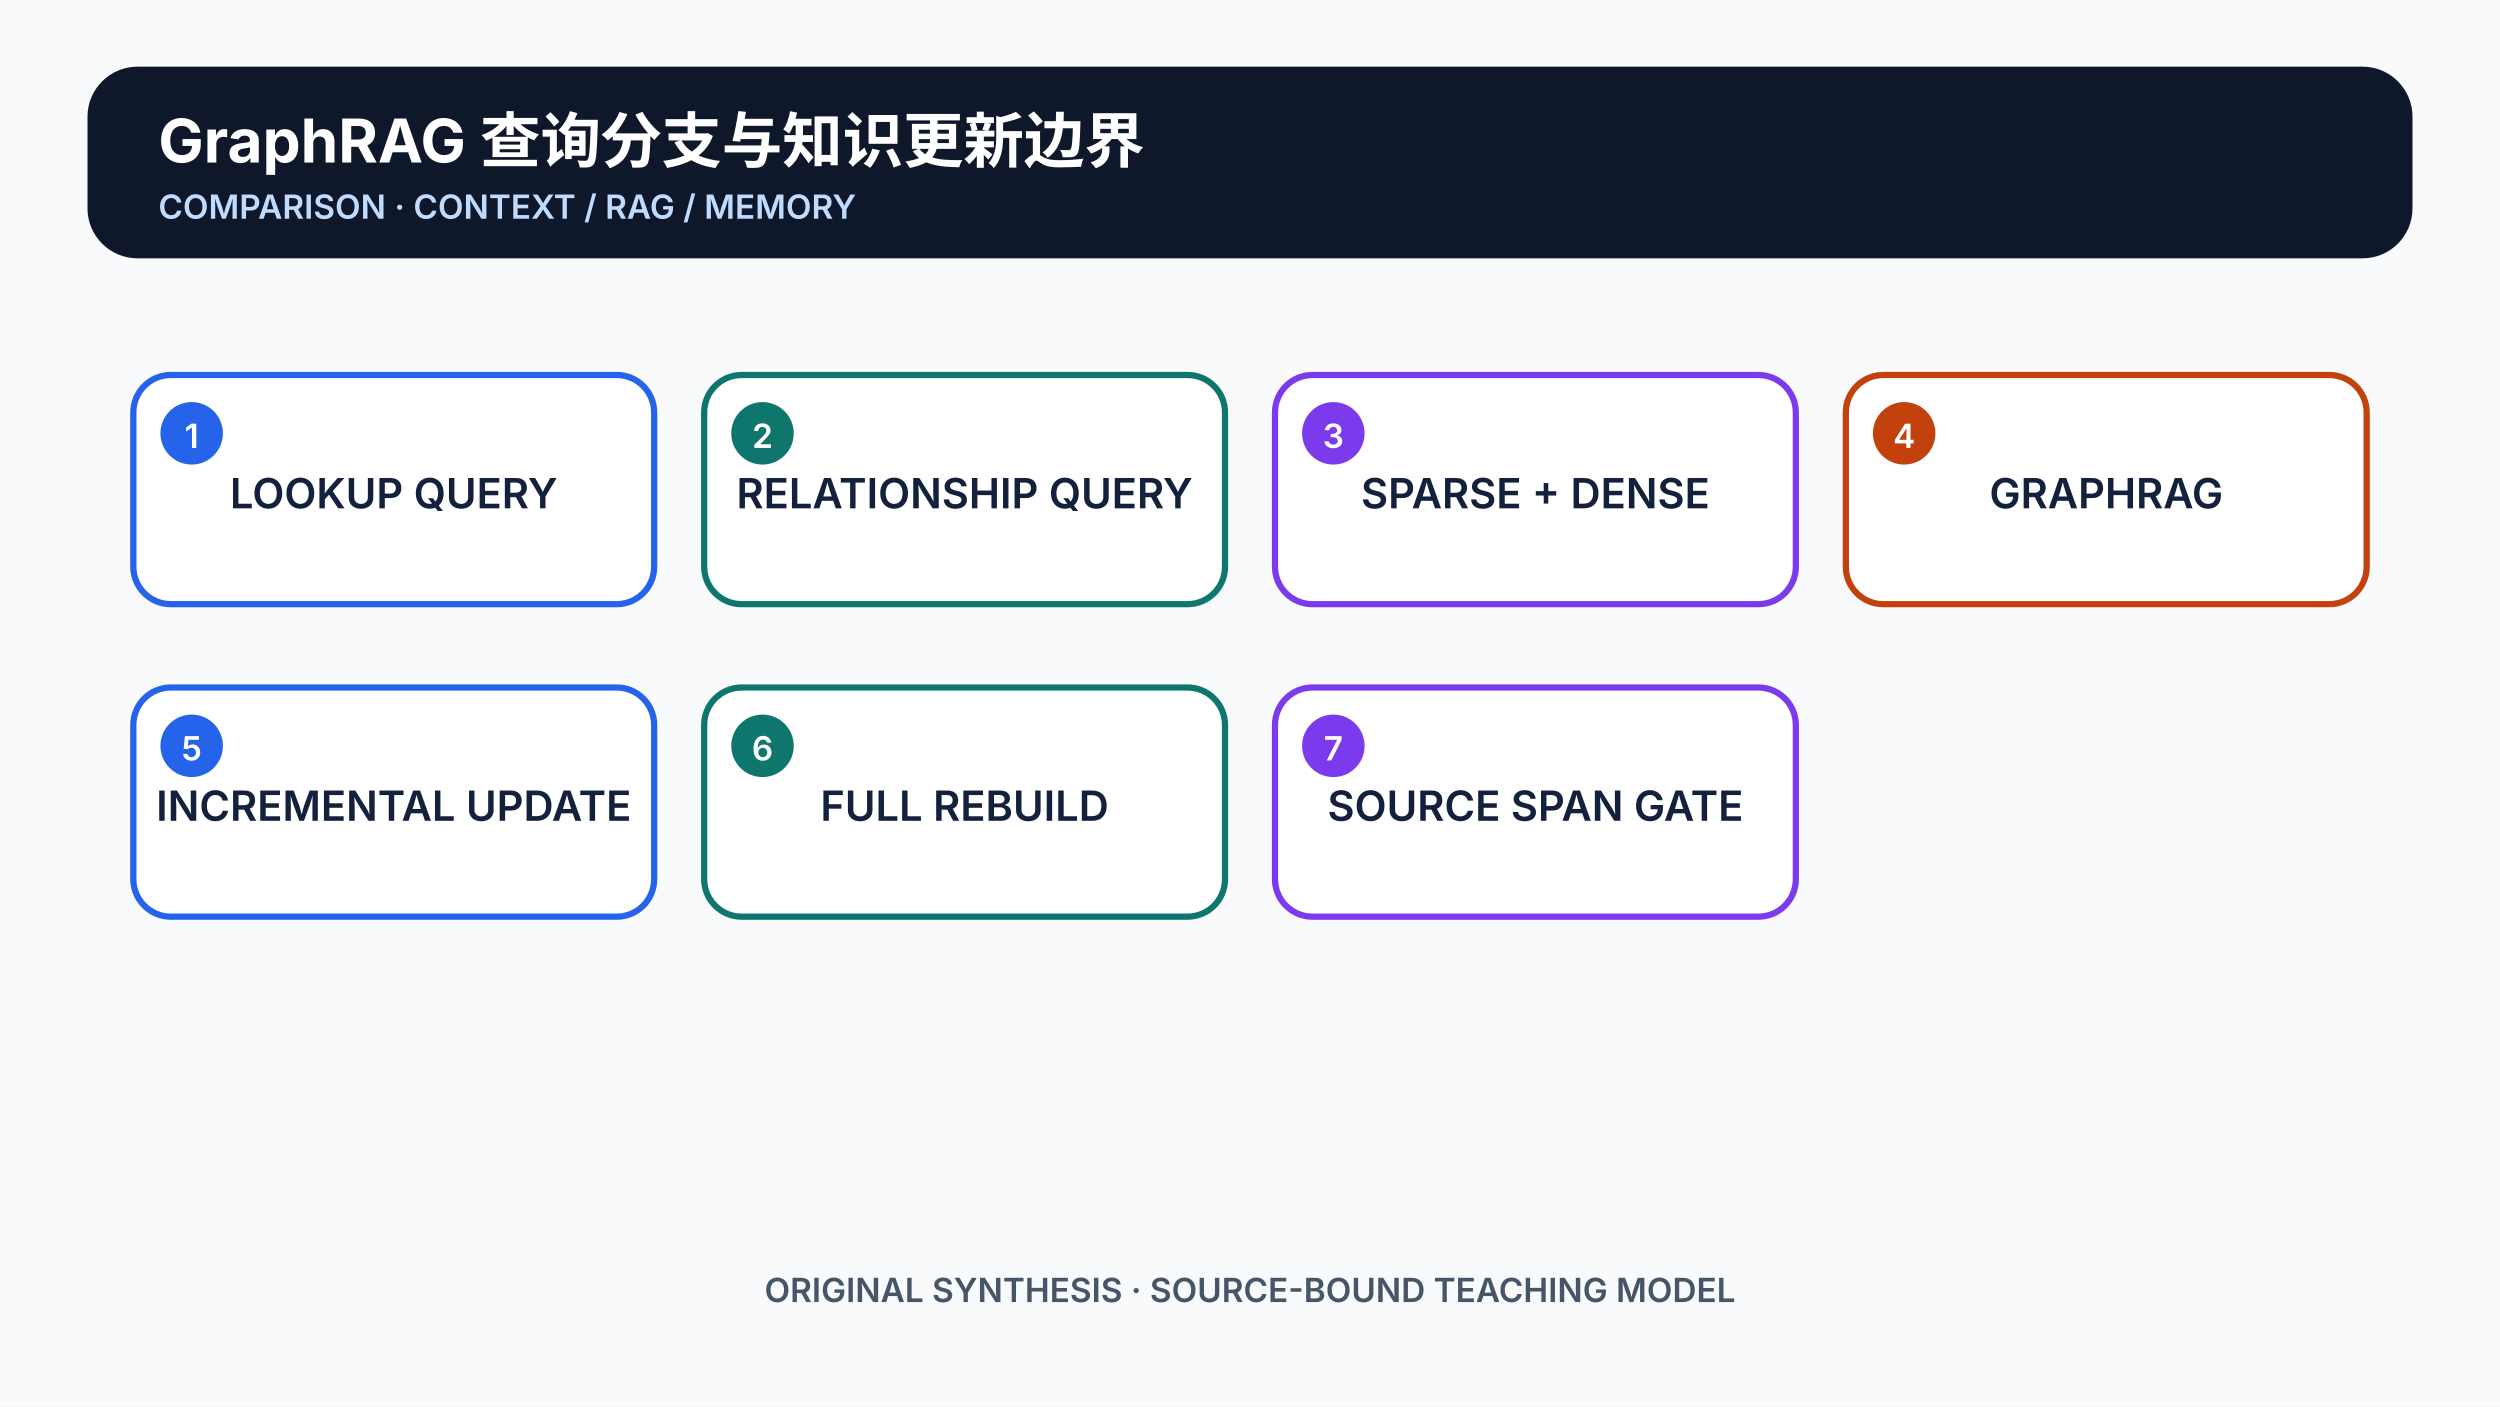
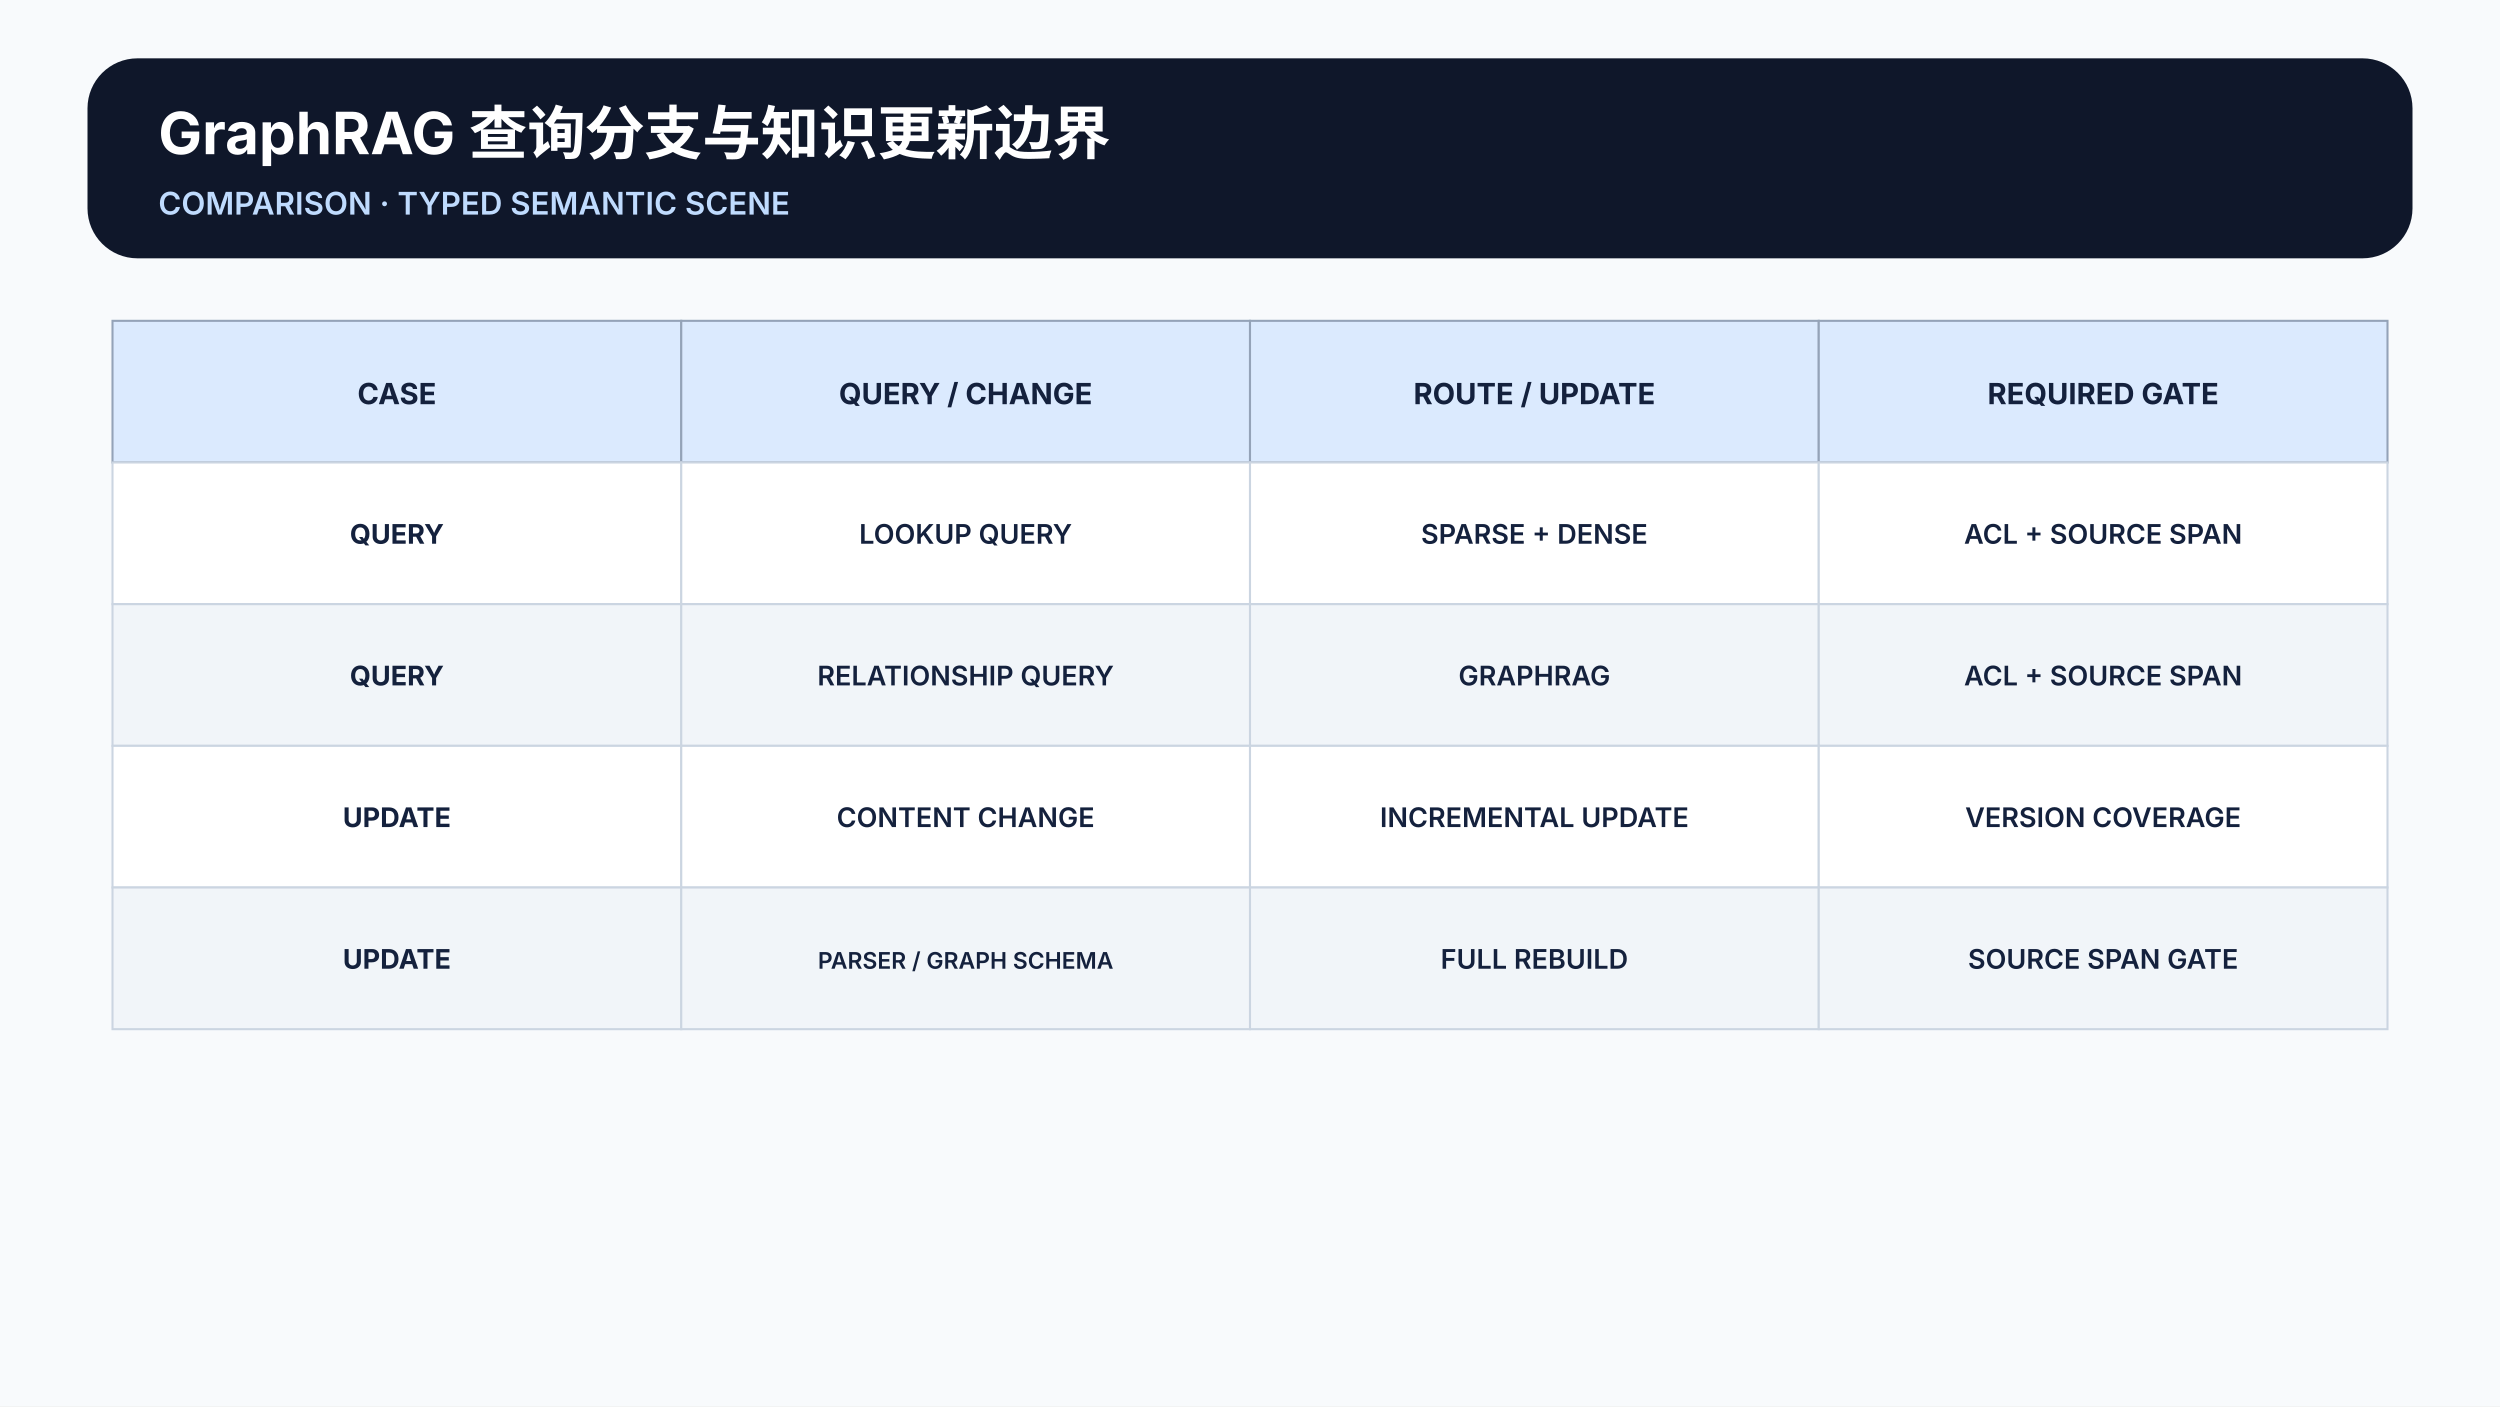
<svg xmlns="http://www.w3.org/2000/svg" width="1200" height="675" viewBox="0 0 1200 675" role="img" aria-labelledby="visual-context-08-graphrag-update-boundary-title visual-context-08-graphrag-update-boundary-desc">
  <defs>
-     <marker id="arrow" markerWidth="8" markerHeight="8" refX="7" refY="4" orient="auto">
+     <marker id="visual-context-08-graphrag-update-boundary-arrow" markerWidth="8" markerHeight="8" refX="7" refY="4" orient="auto">
      <path d="M0 0 L8 4 L0 8 Z" fill="#64748b" />
    </marker>
  </defs>
  <rect x="0" y="0" width="1200" height="675" fill="#f8fafc" />
-   <rect x="42" y="32" width="1116" height="92" rx="24" fill="#0f172a" />
-   <text x="76" y="78" font-family="Inter, Arial, sans-serif" font-size="29" font-weight="700" fill="#ffffff">GraphRAG 查询分支与知识更新边界</text>
-   <text x="76" y="105" font-family="Inter, Arial, sans-serif" font-size="16" font-weight="600" fill="#bfdbfe">COMPARISON · CONTEXT / RAG / MEMORY</text>
-   <rect x="64" y="180" width="250" height="110" rx="18" fill="#ffffff" stroke="#2563eb" stroke-width="3" />
-   <circle cx="92" cy="208" r="15" fill="#2563eb" />
-   <text x="92" y="215" font-family="Inter, Arial, sans-serif" font-size="16" font-weight="600" fill="#ffffff" text-anchor="middle">1</text>
-   <text x="189" y="244" font-family="Inter, Arial, sans-serif" font-size="20" font-weight="600" fill="#14213d" text-anchor="middle">LOOKUP QUERY</text>
-   <rect x="338" y="180" width="250" height="110" rx="18" fill="#ffffff" stroke="#0f766e" stroke-width="3" />
-   <circle cx="366" cy="208" r="15" fill="#0f766e" />
-   <text x="366" y="215" font-family="Inter, Arial, sans-serif" font-size="16" font-weight="600" fill="#ffffff" text-anchor="middle">2</text>
-   <text x="463" y="244" font-family="Inter, Arial, sans-serif" font-size="20" font-weight="600" fill="#14213d" text-anchor="middle">RELATIONSHIP QUERY</text>
-   <rect x="612" y="180" width="250" height="110" rx="18" fill="#ffffff" stroke="#7c3aed" stroke-width="3" />
-   <circle cx="640" cy="208" r="15" fill="#7c3aed" />
-   <text x="640" y="215" font-family="Inter, Arial, sans-serif" font-size="16" font-weight="600" fill="#ffffff" text-anchor="middle">3</text>
-   <text x="737" y="244" font-family="Inter, Arial, sans-serif" font-size="20" font-weight="600" fill="#14213d" text-anchor="middle">SPARSE + DENSE</text>
-   <rect x="886" y="180" width="250" height="110" rx="18" fill="#ffffff" stroke="#c2410c" stroke-width="3" />
-   <circle cx="914" cy="208" r="15" fill="#c2410c" />
-   <text x="914" y="215" font-family="Inter, Arial, sans-serif" font-size="16" font-weight="600" fill="#ffffff" text-anchor="middle">4</text>
-   <text x="1011" y="244" font-family="Inter, Arial, sans-serif" font-size="20" font-weight="600" fill="#14213d" text-anchor="middle">GRAPHRAG</text>
-   <rect x="64" y="330" width="250" height="110" rx="18" fill="#ffffff" stroke="#2563eb" stroke-width="3" />
-   <circle cx="92" cy="358" r="15" fill="#2563eb" />
-   <text x="92" y="365" font-family="Inter, Arial, sans-serif" font-size="16" font-weight="600" fill="#ffffff" text-anchor="middle">5</text>
-   <text x="189" y="394" font-family="Inter, Arial, sans-serif" font-size="20" font-weight="600" fill="#14213d" text-anchor="middle">INCREMENTAL UPDATE</text>
-   <rect x="338" y="330" width="250" height="110" rx="18" fill="#ffffff" stroke="#0f766e" stroke-width="3" />
-   <circle cx="366" cy="358" r="15" fill="#0f766e" />
-   <text x="366" y="365" font-family="Inter, Arial, sans-serif" font-size="16" font-weight="600" fill="#ffffff" text-anchor="middle">6</text>
-   <text x="463" y="394" font-family="Inter, Arial, sans-serif" font-size="20" font-weight="600" fill="#14213d" text-anchor="middle">FULL REBUILD</text>
-   <rect x="612" y="330" width="250" height="110" rx="18" fill="#ffffff" stroke="#7c3aed" stroke-width="3" />
-   <circle cx="640" cy="358" r="15" fill="#7c3aed" />
-   <text x="640" y="365" font-family="Inter, Arial, sans-serif" font-size="16" font-weight="600" fill="#ffffff" text-anchor="middle">7</text>
-   <text x="737" y="394" font-family="Inter, Arial, sans-serif" font-size="20" font-weight="600" fill="#14213d" text-anchor="middle">SOURCE SPAN GATE</text>
-   <text x="600" y="625" font-family="Inter, Arial, sans-serif" font-size="16" font-weight="600" fill="#475569" text-anchor="middle">ORIGINAL SYNTHESIS · SOURCE-BOUND TEACHING MODEL</text>
+   <rect x="42" y="28" width="1116" height="96" rx="24" fill="#0f172a" />
+   <text x="76" y="74" font-family="Inter, Arial, sans-serif" font-size="28" font-weight="700" fill="#ffffff" text-anchor="start">GraphRAG 查询分支与知识更新边界</text>
+   <text x="76" y="103" font-family="Inter, Arial, sans-serif" font-size="15" font-weight="600" fill="#bfdbfe" text-anchor="start">COMPARISON · TYPED SEMANTIC SCENE</text>
+   <rect id="visual-context-08-graphrag-update-boundary-header-case" x="54" y="154" width="273" height="68" fill="#dbeafe" stroke="#94a3b8" stroke-width="1" />
+   <text x="190.5" y="194" font-family="Inter, Arial, sans-serif" font-size="14" font-weight="700" fill="#14213d" text-anchor="middle">CASE</text>
+   <rect id="visual-context-08-graphrag-update-boundary-header-query" x="327" y="154" width="273" height="68" fill="#dbeafe" stroke="#94a3b8" stroke-width="1" />
+   <text x="463.5" y="194" font-family="Inter, Arial, sans-serif" font-size="14" font-weight="700" fill="#14213d" text-anchor="middle">QUERY / CHANGE</text>
+   <rect id="visual-context-08-graphrag-update-boundary-header-route" x="600" y="154" width="273" height="68" fill="#dbeafe" stroke="#94a3b8" stroke-width="1" />
+   <text x="736.5" y="194" font-family="Inter, Arial, sans-serif" font-size="14" font-weight="700" fill="#14213d" text-anchor="middle">ROUTE / UPDATE</text>
+   <rect id="visual-context-08-graphrag-update-boundary-header-gate" x="873" y="154" width="273" height="68" fill="#dbeafe" stroke="#94a3b8" stroke-width="1" />
+   <text x="1009.5" y="194" font-family="Inter, Arial, sans-serif" font-size="14" font-weight="700" fill="#14213d" text-anchor="middle">REQUIRED GATE</text>
+   <rect id="visual-context-08-graphrag-update-boundary-cell-lookup-case" data-row="lookup" data-column="case" data-value="QUERY" x="54" y="222" width="273" height="68" fill="#ffffff" stroke="#cbd5e1" stroke-width="1" />
+   <text x="190.5" y="261" font-family="Inter, Arial, sans-serif" font-size="13" font-weight="700" fill="#14213d" text-anchor="middle">QUERY</text>
+   <rect id="visual-context-08-graphrag-update-boundary-cell-lookup-query" data-row="lookup" data-column="query" data-value="LOOKUP QUERY" x="327" y="222" width="273" height="68" fill="#ffffff" stroke="#cbd5e1" stroke-width="1" />
+   <text x="463.5" y="261" font-family="Inter, Arial, sans-serif" font-size="13" font-weight="600" fill="#14213d" text-anchor="middle">LOOKUP QUERY</text>
+   <rect id="visual-context-08-graphrag-update-boundary-cell-lookup-route" data-row="lookup" data-column="route" data-value="SPARSE + DENSE" x="600" y="222" width="273" height="68" fill="#ffffff" stroke="#cbd5e1" stroke-width="1" />
+   <text x="736.5" y="261" font-family="Inter, Arial, sans-serif" font-size="13" font-weight="600" fill="#14213d" text-anchor="middle">SPARSE + DENSE</text>
+   <rect id="visual-context-08-graphrag-update-boundary-cell-lookup-gate" data-row="lookup" data-column="gate" data-value="ACL + SOURCE SPAN" x="873" y="222" width="273" height="68" fill="#ffffff" stroke="#cbd5e1" stroke-width="1" />
+   <text x="1009.5" y="261" font-family="Inter, Arial, sans-serif" font-size="13" font-weight="600" fill="#14213d" text-anchor="middle">ACL + SOURCE SPAN</text>
+   <rect id="visual-context-08-graphrag-update-boundary-cell-relationship-case" data-row="relationship" data-column="case" data-value="QUERY" x="54" y="290" width="273" height="68" fill="#f1f5f9" stroke="#cbd5e1" stroke-width="1" />
+   <text x="190.5" y="329" font-family="Inter, Arial, sans-serif" font-size="13" font-weight="700" fill="#14213d" text-anchor="middle">QUERY</text>
+   <rect id="visual-context-08-graphrag-update-boundary-cell-relationship-query" data-row="relationship" data-column="query" data-value="RELATIONSHIP QUERY" x="327" y="290" width="273" height="68" fill="#f1f5f9" stroke="#cbd5e1" stroke-width="1" />
+   <text x="463.5" y="329" font-family="Inter, Arial, sans-serif" font-size="13" font-weight="600" fill="#14213d" text-anchor="middle">RELATIONSHIP QUERY</text>
+   <rect id="visual-context-08-graphrag-update-boundary-cell-relationship-route" data-row="relationship" data-column="route" data-value="GRAPHRAG" x="600" y="290" width="273" height="68" fill="#f1f5f9" stroke="#cbd5e1" stroke-width="1" />
+   <text x="736.5" y="329" font-family="Inter, Arial, sans-serif" font-size="13" font-weight="600" fill="#14213d" text-anchor="middle">GRAPHRAG</text>
+   <rect id="visual-context-08-graphrag-update-boundary-cell-relationship-gate" data-row="relationship" data-column="gate" data-value="ACL + SOURCE SPAN" x="873" y="290" width="273" height="68" fill="#f1f5f9" stroke="#cbd5e1" stroke-width="1" />
+   <text x="1009.5" y="329" font-family="Inter, Arial, sans-serif" font-size="13" font-weight="600" fill="#14213d" text-anchor="middle">ACL + SOURCE SPAN</text>
+   <rect id="visual-context-08-graphrag-update-boundary-cell-content-case" data-row="content" data-column="case" data-value="UPDATE" x="54" y="358" width="273" height="68" fill="#ffffff" stroke="#cbd5e1" stroke-width="1" />
+   <text x="190.5" y="397" font-family="Inter, Arial, sans-serif" font-size="13" font-weight="700" fill="#14213d" text-anchor="middle">UPDATE</text>
+   <rect id="visual-context-08-graphrag-update-boundary-cell-content-query" data-row="content" data-column="query" data-value="CONTENT CHANGE" x="327" y="358" width="273" height="68" fill="#ffffff" stroke="#cbd5e1" stroke-width="1" />
+   <text x="463.5" y="397" font-family="Inter, Arial, sans-serif" font-size="13" font-weight="600" fill="#14213d" text-anchor="middle">CONTENT CHANGE</text>
+   <rect id="visual-context-08-graphrag-update-boundary-cell-content-route" data-row="content" data-column="route" data-value="INCREMENTAL UPDATE" x="600" y="358" width="273" height="68" fill="#ffffff" stroke="#cbd5e1" stroke-width="1" />
+   <text x="736.5" y="397" font-family="Inter, Arial, sans-serif" font-size="13" font-weight="600" fill="#14213d" text-anchor="middle">INCREMENTAL UPDATE</text>
+   <rect id="visual-context-08-graphrag-update-boundary-cell-content-gate" data-row="content" data-column="gate" data-value="VERSION COVERAGE" x="873" y="358" width="273" height="68" fill="#ffffff" stroke="#cbd5e1" stroke-width="1" />
+   <text x="1009.5" y="397" font-family="Inter, Arial, sans-serif" font-size="13" font-weight="600" fill="#14213d" text-anchor="middle">VERSION COVERAGE</text>
+   <rect id="visual-context-08-graphrag-update-boundary-cell-schema-case" data-row="schema" data-column="case" data-value="UPDATE" x="54" y="426" width="273" height="68" fill="#f1f5f9" stroke="#cbd5e1" stroke-width="1" />
+   <text x="190.5" y="465" font-family="Inter, Arial, sans-serif" font-size="13" font-weight="700" fill="#14213d" text-anchor="middle">UPDATE</text>
+   <rect id="visual-context-08-graphrag-update-boundary-cell-schema-query" data-row="schema" data-column="query" data-value="PARSER / GRAPH SCHEMA" x="327" y="426" width="273" height="68" fill="#f1f5f9" stroke="#cbd5e1" stroke-width="1" />
+   <text x="463.5" y="465" font-family="Inter, Arial, sans-serif" font-size="11" font-weight="600" fill="#14213d" text-anchor="middle">PARSER / GRAPH SCHEMA</text>
+   <rect id="visual-context-08-graphrag-update-boundary-cell-schema-route" data-row="schema" data-column="route" data-value="FULL REBUILD" x="600" y="426" width="273" height="68" fill="#f1f5f9" stroke="#cbd5e1" stroke-width="1" />
+   <text x="736.5" y="465" font-family="Inter, Arial, sans-serif" font-size="13" font-weight="600" fill="#14213d" text-anchor="middle">FULL REBUILD</text>
+   <rect id="visual-context-08-graphrag-update-boundary-cell-schema-gate" data-row="schema" data-column="gate" data-value="SOURCE SPAN GATE" x="873" y="426" width="273" height="68" fill="#f1f5f9" stroke="#cbd5e1" stroke-width="1" />
+   <text x="1009.5" y="465" font-family="Inter, Arial, sans-serif" font-size="13" font-weight="600" fill="#14213d" text-anchor="middle">SOURCE SPAN GATE</text>
</svg>
